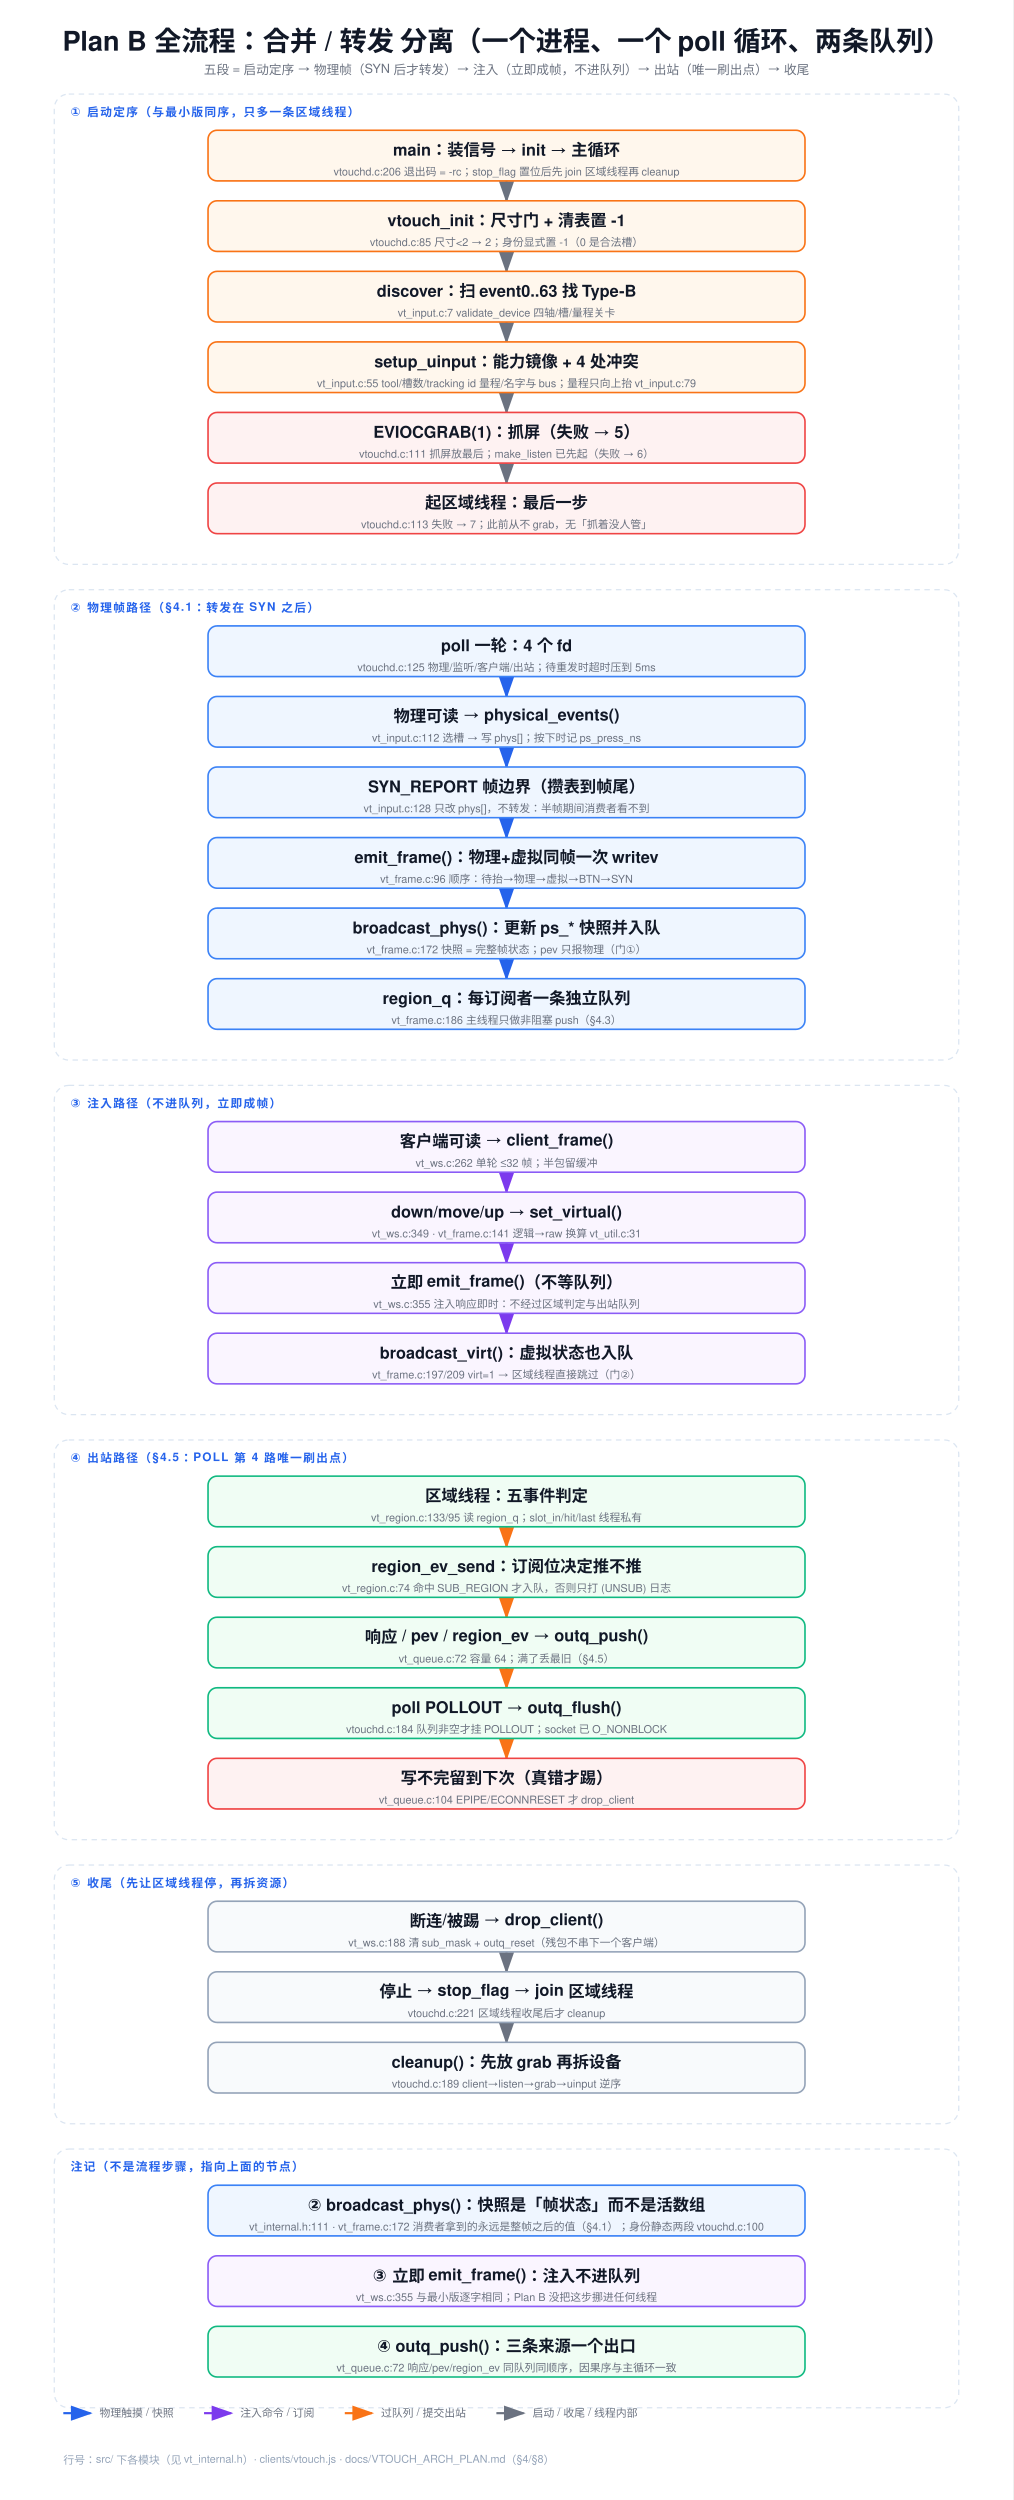
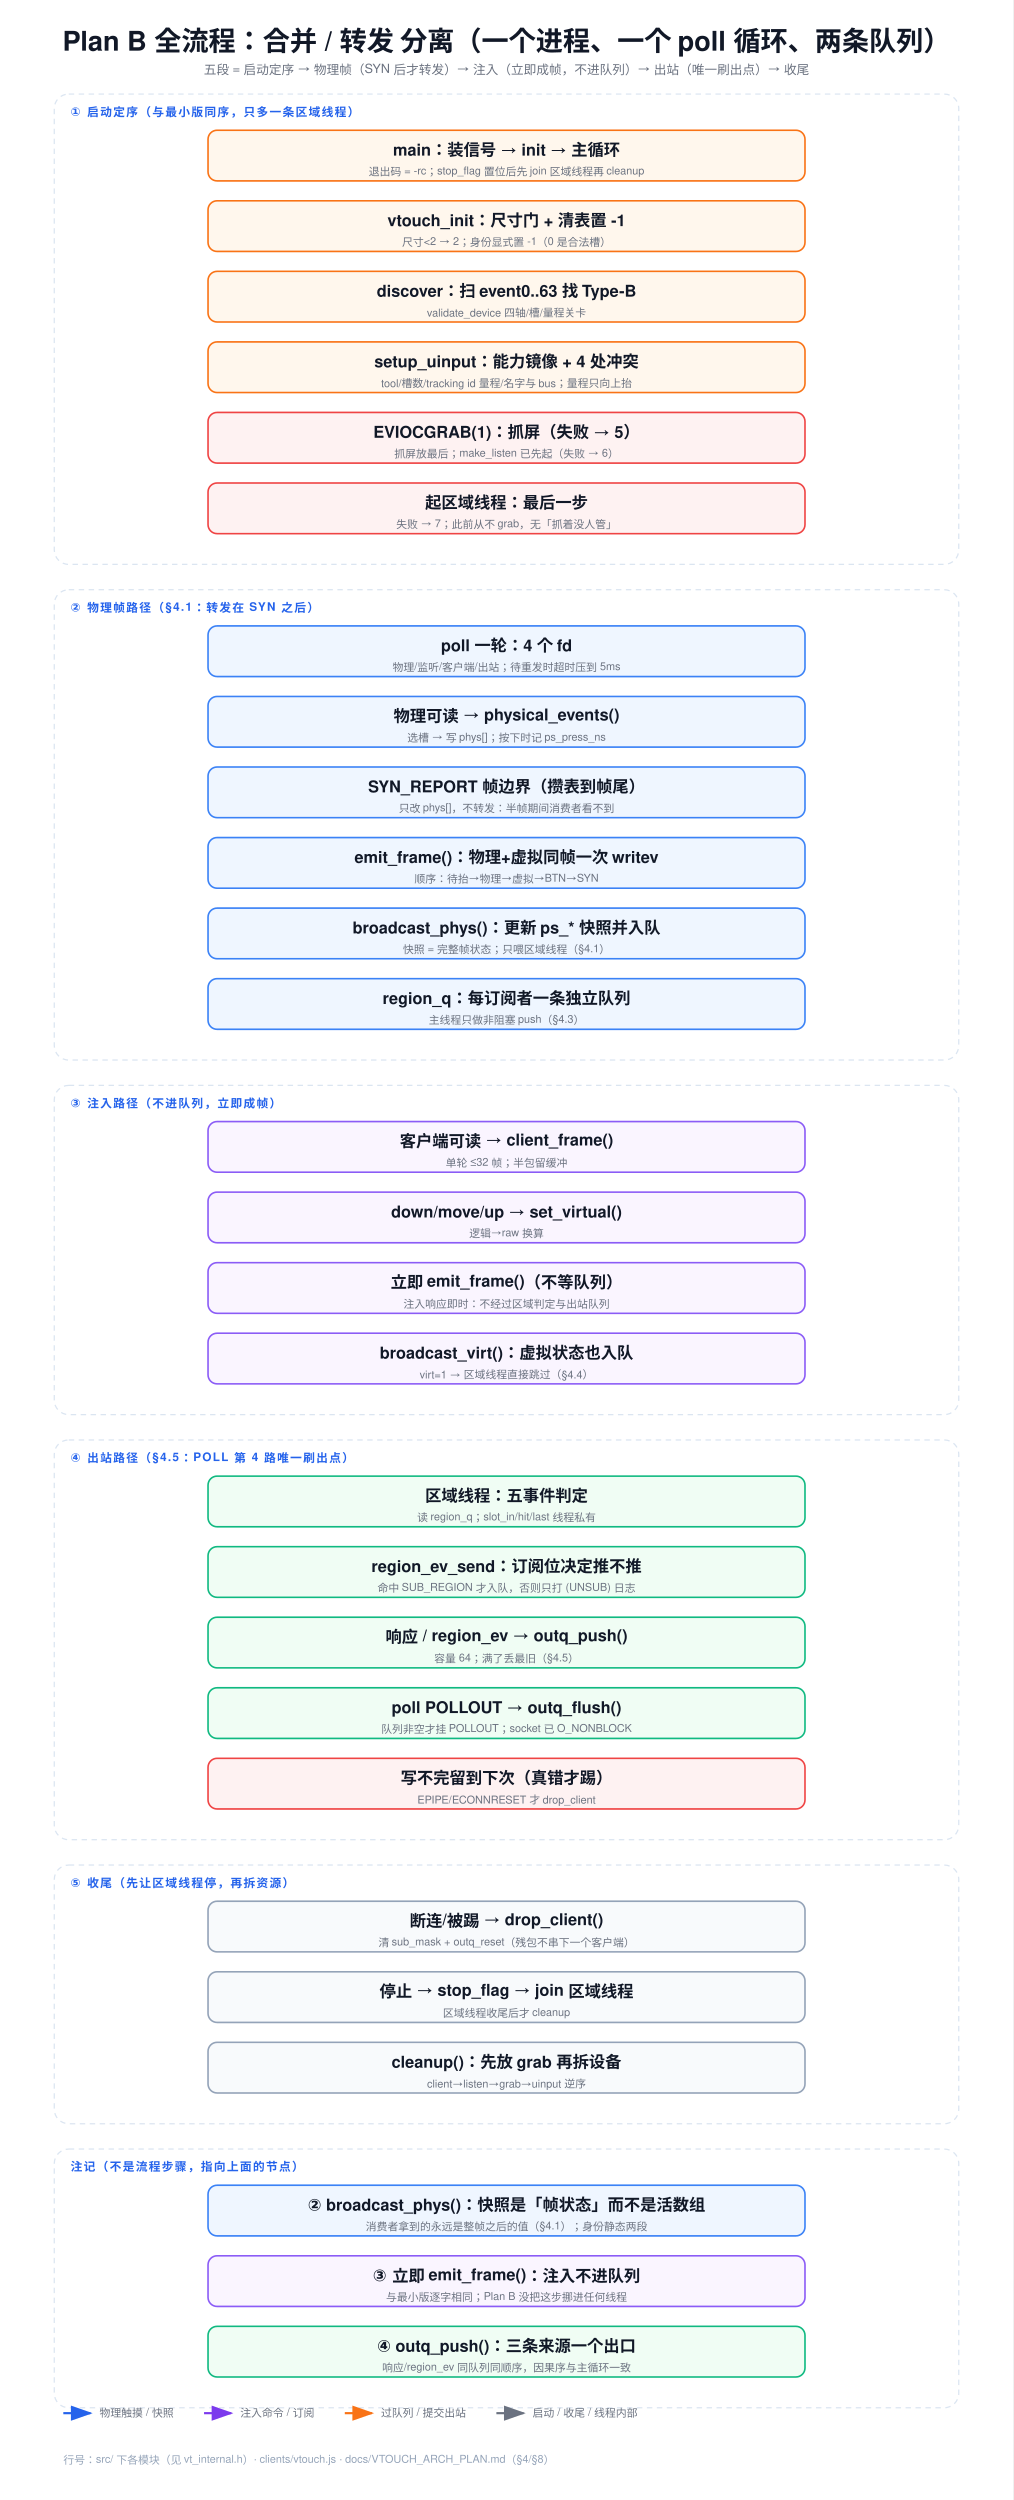
<svg xmlns="http://www.w3.org/2000/svg" viewBox="0 0 1120 2764" width="1120" height="2764" data-generator="fireworks-tech-graph" data-schema-version="1" data-text-metrics="heuristic-v1" data-style-id="1" data-visual-theme="Flat Icon" data-diagram-type="data-flow" data-motion-scene="" data-semantic-profile="generic" data-semantic-valid="true" data-quality-profile="standard" data-max-bends-per-edge="12" data-max-total-bends="100" data-max-route-stretch="5.0" data-max-bridged-crossings="8" data-min-node-gap="0.0" data-min-container-gutter="0.0" data-min-label-clearance="2.0" data-min-segment-length="0.0">
  <defs>
    <marker id="arrowA" markerWidth="10" markerHeight="7" refX="9" refY="3.5" orient="auto">
      <polygon points="0 0, 10 3.5, 0 7" fill="#7c3aed" />
    </marker>
    <marker id="arrowB" markerWidth="10" markerHeight="7" refX="9" refY="3.5" orient="auto">
      <polygon points="0 0, 10 3.5, 0 7" fill="#10b981" />
    </marker>
    <marker id="arrowC" markerWidth="10" markerHeight="7" refX="9" refY="3.5" orient="auto">
      <polygon points="0 0, 10 3.5, 0 7" fill="#2563eb" />
    </marker>
    <marker id="arrowE" markerWidth="10" markerHeight="7" refX="9" refY="3.5" orient="auto">
      <polygon points="0 0, 10 3.5, 0 7" fill="#f97316" />
    </marker>
    <marker id="arrowF" markerWidth="10" markerHeight="7" refX="9" refY="3.5" orient="auto">
      <polygon points="0 0, 10 3.5, 0 7" fill="#7c3aed" />
    </marker>
    <marker id="arrowG" markerWidth="10" markerHeight="7" refX="9" refY="3.5" orient="auto">
      <polygon points="0 0, 10 3.5, 0 7" fill="#ef4444" />
    </marker>
    <marker id="arrowH" markerWidth="10" markerHeight="7" refX="9" refY="3.5" orient="auto">
      <polygon points="0 0, 10 3.5, 0 7" fill="#6b7280" />
    </marker>
    <filter id="shadowSoft" x="-20%" y="-20%" width="140%" height="160%">
      <feDropShadow dx="0" dy="3" stdDeviation="6" flood-color="#0f172a" flood-opacity="0.12" />
    </filter>
    <filter id="shadowGlass" x="-20%" y="-20%" width="140%" height="160%">
      <feDropShadow dx="0" dy="10" stdDeviation="16" flood-color="#020617" flood-opacity="0.28" />
    </filter>
    <style>
    text { font-family: 'Helvetica Neue', Helvetica, Arial, 'PingFang SC', 'Microsoft YaHei', 'Microsoft JhengHei', 'SimHei', sans-serif; }
    .title { font-size: 30px; font-weight: 700; fill: #111827; }
    .subtitle { font-size: 14px; font-weight: 500; fill: #6b7280; }
    .section { font-size: 13px; font-weight: 700; fill: #2563eb; letter-spacing: 1.4px; }
    .section-sub { font-size: 12px; font-weight: 500; fill: #94a3b8; }
    .node-title { font-weight: 700; fill: #111827; }
    .node-sub { font-size: 12px; font-weight: 500; fill: #6b7280; }
    .node-type { font-size: 12px; font-weight: 700; fill: #9ca3af; letter-spacing: 0.08em; }
    .arrow-label { font-size: 12px; font-weight: 600; fill: #6b7280; }
    .legend { font-size: 12px; font-weight: 500; fill: #6b7280; }
    .footnote { font-size: 12px; font-weight: 500; fill: #94a3b8; }
    .metric-label { font-size: 8.5px; font-weight: 700; fill: #94a3b8; text-transform: uppercase; }
    .metric-value { font-size: 9.5px; font-weight: 700; fill: #111827; }
    </style>
  </defs>
  <rect data-graph-role="background" width="1120.0" height="2764.0" fill="#ffffff" />
  <text x="560.0" y="56" text-anchor="middle" class="title">Plan B 全流程：合并 / 转发 分离（一个进程、一个 poll 循环、两条队列）</text>
  <text x="560.0" y="82" text-anchor="middle" class="subtitle">五段 = 启动定序 → 物理帧（SYN 后才转发）→ 注入（立即成帧，不进队列）→ 出站（唯一刷出点）→ 收尾</text>
  <g id="box1" data-graph-role="container" data-container-id="box1" data-semantic-role="boundary" data-graph-bounds="60,104,1060,624">
    <rect data-graph-role="container" x="60.0" y="104.0" width="1000.0" height="520.0" rx="16.0" fill="none" stroke="#dbe5f1" stroke-width="1.4" stroke-dasharray="6 5" />
    <text x="78.0" y="128.0" class="section">① 启动定序（与最小版同序，只多一条区域线程）</text>
    <rect id="box1-header" data-graph-role="reserved" data-reserved-kind="container-header" x="68" y="110" width="315.22" height="30" fill="none" stroke="none" />
  </g>
  <g id="box2" data-graph-role="container" data-container-id="box2" data-semantic-role="boundary" data-graph-bounds="60,652,1060,1172">
    <rect data-graph-role="container" x="60.0" y="652.0" width="1000.0" height="520.0" rx="16.0" fill="none" stroke="#dbe5f1" stroke-width="1.4" stroke-dasharray="6 5" />
    <text x="78.0" y="676.0" class="section">② 物理帧路径（§4.1：转发在 SYN 之后）</text>
    <rect id="box2-header" data-graph-role="reserved" data-reserved-kind="container-header" x="68" y="658" width="269.98" height="30" fill="none" stroke="none" />
  </g>
  <g id="box3" data-graph-role="container" data-container-id="box3" data-semantic-role="boundary" data-graph-bounds="60,1200,1060,1564">
    <rect data-graph-role="container" x="60.0" y="1200.0" width="1000.0" height="364.0" rx="16.0" fill="none" stroke="#dbe5f1" stroke-width="1.4" stroke-dasharray="6 5" />
    <text x="78.0" y="1224.0" class="section">③ 注入路径（不进队列，立即成帧）</text>
    <rect id="box3-header" data-graph-role="reserved" data-reserved-kind="container-header" x="68" y="1206" width="237.22" height="30" fill="none" stroke="none" />
  </g>
  <g id="box4" data-graph-role="container" data-container-id="box4" data-semantic-role="boundary" data-graph-bounds="60,1592,1060,2034">
    <rect data-graph-role="container" x="60.0" y="1592.0" width="1000.0" height="442.0" rx="16.0" fill="none" stroke="#dbe5f1" stroke-width="1.4" stroke-dasharray="6 5" />
    <text x="78.0" y="1616.0" class="section">④ 出站路径（§4.5：POLL 第 4 路唯一刷出点）</text>
    <rect id="box4-header" data-graph-role="reserved" data-reserved-kind="container-header" x="68" y="1598" width="302.74" height="30" fill="none" stroke="none" />
  </g>
  <g id="box5" data-graph-role="container" data-container-id="box5" data-semantic-role="boundary" data-graph-bounds="60,2062,1060,2348">
    <rect data-graph-role="container" x="60.0" y="2062.0" width="1000.0" height="286.0" rx="16.0" fill="none" stroke="#dbe5f1" stroke-width="1.4" stroke-dasharray="6 5" />
    <text x="78.0" y="2086.0" class="section">⑤ 收尾（先让区域线程停，再拆资源）</text>
    <rect id="box5-header" data-graph-role="reserved" data-reserved-kind="container-header" x="68" y="2068" width="250.22" height="30" fill="none" stroke="none" />
  </g>
  <g id="boxnote" data-graph-role="container" data-container-id="boxnote" data-semantic-role="boundary" data-graph-bounds="60,2376,1060,2662">
    <rect data-graph-role="container" x="60.0" y="2376.0" width="1000.0" height="286.0" rx="16.0" fill="none" stroke="#dbe5f1" stroke-width="1.4" stroke-dasharray="6 5" />
    <text x="78.0" y="2400.0" class="section">注记（不是流程步骤，指向上面的节点）</text>
    <rect id="boxnote-header" data-graph-role="reserved" data-reserved-kind="container-header" x="68" y="2382" width="264" height="30" fill="none" stroke="none" />
  </g>
-   <path id="ar2" data-graph-role="edge" data-edge-id="ar2" data-source="a1" data-target="a2" data-edge-kind="flow" data-topic-id="" data-flow="neutral" data-motion-role="" data-motion-stage="" data-motion-order="" data-protocol="" data-via="" data-critical-path-id="" data-critical-hop="" data-critical-hops="" data-critical="false" data-bends="0" data-route-stretch="1.0" data-bridges="" d="M 560,200 L 560,222" fill="none" stroke="#6b7280" stroke-width="2.4" stroke-linecap="round" stroke-linejoin="round" marker-end="url(#arrowH)" />
-   <path id="ar3" data-graph-role="edge" data-edge-id="ar3" data-source="a2" data-target="a3" data-edge-kind="flow" data-topic-id="" data-flow="neutral" data-motion-role="" data-motion-stage="" data-motion-order="" data-protocol="" data-via="" data-critical-path-id="" data-critical-hop="" data-critical-hops="" data-critical="false" data-bends="0" data-route-stretch="1.0" data-bridges="" d="M 560,278 L 560,300" fill="none" stroke="#6b7280" stroke-width="2.4" stroke-linecap="round" stroke-linejoin="round" marker-end="url(#arrowH)" />
-   <path id="ar4" data-graph-role="edge" data-edge-id="ar4" data-source="a3" data-target="a4" data-edge-kind="flow" data-topic-id="" data-flow="neutral" data-motion-role="" data-motion-stage="" data-motion-order="" data-protocol="" data-via="" data-critical-path-id="" data-critical-hop="" data-critical-hops="" data-critical="false" data-bends="0" data-route-stretch="1.0" data-bridges="" d="M 560,356 L 560,378" fill="none" stroke="#6b7280" stroke-width="2.4" stroke-linecap="round" stroke-linejoin="round" marker-end="url(#arrowH)" />
-   <path id="ar5" data-graph-role="edge" data-edge-id="ar5" data-source="a4" data-target="a5" data-edge-kind="flow" data-topic-id="" data-flow="neutral" data-motion-role="" data-motion-stage="" data-motion-order="" data-protocol="" data-via="" data-critical-path-id="" data-critical-hop="" data-critical-hops="" data-critical="false" data-bends="0" data-route-stretch="1.0" data-bridges="" d="M 560,434 L 560,456" fill="none" stroke="#6b7280" stroke-width="2.4" stroke-linecap="round" stroke-linejoin="round" marker-end="url(#arrowH)" />
-   <path id="ar6" data-graph-role="edge" data-edge-id="ar6" data-source="a5" data-target="a6" data-edge-kind="flow" data-topic-id="" data-flow="neutral" data-motion-role="" data-motion-stage="" data-motion-order="" data-protocol="" data-via="" data-critical-path-id="" data-critical-hop="" data-critical-hops="" data-critical="false" data-bends="0" data-route-stretch="1.0" data-bridges="" d="M 560,512 L 560,534" fill="none" stroke="#6b7280" stroke-width="2.4" stroke-linecap="round" stroke-linejoin="round" marker-end="url(#arrowH)" />
-   <path id="ar8" data-graph-role="edge" data-edge-id="ar8" data-source="b1" data-target="b2" data-edge-kind="flow" data-topic-id="" data-flow="read" data-motion-role="" data-motion-stage="" data-motion-order="" data-protocol="" data-via="" data-critical-path-id="" data-critical-hop="" data-critical-hops="" data-critical="false" data-bends="0" data-route-stretch="1.0" data-bridges="" d="M 560,748 L 560,770" fill="none" stroke="#2563eb" stroke-width="2.4" stroke-linecap="round" stroke-linejoin="round" marker-end="url(#arrowC)" />
-   <path id="ar9" data-graph-role="edge" data-edge-id="ar9" data-source="b2" data-target="b3" data-edge-kind="flow" data-topic-id="" data-flow="read" data-motion-role="" data-motion-stage="" data-motion-order="" data-protocol="" data-via="" data-critical-path-id="" data-critical-hop="" data-critical-hops="" data-critical="false" data-bends="0" data-route-stretch="1.0" data-bridges="" d="M 560,826 L 560,848" fill="none" stroke="#2563eb" stroke-width="2.4" stroke-linecap="round" stroke-linejoin="round" marker-end="url(#arrowC)" />
-   <path id="ar10" data-graph-role="edge" data-edge-id="ar10" data-source="b3" data-target="b4" data-edge-kind="flow" data-topic-id="" data-flow="read" data-motion-role="" data-motion-stage="" data-motion-order="" data-protocol="" data-via="" data-critical-path-id="" data-critical-hop="" data-critical-hops="" data-critical="false" data-bends="0" data-route-stretch="1.0" data-bridges="" d="M 560,904 L 560,926" fill="none" stroke="#2563eb" stroke-width="2.4" stroke-linecap="round" stroke-linejoin="round" marker-end="url(#arrowC)" />
-   <path id="ar11" data-graph-role="edge" data-edge-id="ar11" data-source="b4" data-target="b5" data-edge-kind="flow" data-topic-id="" data-flow="read" data-motion-role="" data-motion-stage="" data-motion-order="" data-protocol="" data-via="" data-critical-path-id="" data-critical-hop="" data-critical-hops="" data-critical="false" data-bends="0" data-route-stretch="1.0" data-bridges="" d="M 560,982 L 560,1004" fill="none" stroke="#2563eb" stroke-width="2.4" stroke-linecap="round" stroke-linejoin="round" marker-end="url(#arrowC)" />
-   <path id="ar12" data-graph-role="edge" data-edge-id="ar12" data-source="b5" data-target="b6" data-edge-kind="flow" data-topic-id="" data-flow="read" data-motion-role="" data-motion-stage="" data-motion-order="" data-protocol="" data-via="" data-critical-path-id="" data-critical-hop="" data-critical-hops="" data-critical="false" data-bends="0" data-route-stretch="1.0" data-bridges="" d="M 560,1060 L 560,1082" fill="none" stroke="#2563eb" stroke-width="2.4" stroke-linecap="round" stroke-linejoin="round" marker-end="url(#arrowC)" />
-   <path id="ar14" data-graph-role="edge" data-edge-id="ar14" data-source="c1" data-target="c2" data-edge-kind="flow" data-topic-id="" data-flow="control" data-motion-role="" data-motion-stage="" data-motion-order="" data-protocol="" data-via="" data-critical-path-id="" data-critical-hop="" data-critical-hops="" data-critical="false" data-bends="0" data-route-stretch="1.0" data-bridges="" d="M 560,1296 L 560,1318" fill="none" stroke="#7c3aed" stroke-width="2.4" stroke-linecap="round" stroke-linejoin="round" marker-end="url(#arrowA)" />
-   <path id="ar15" data-graph-role="edge" data-edge-id="ar15" data-source="c2" data-target="c3" data-edge-kind="flow" data-topic-id="" data-flow="control" data-motion-role="" data-motion-stage="" data-motion-order="" data-protocol="" data-via="" data-critical-path-id="" data-critical-hop="" data-critical-hops="" data-critical="false" data-bends="0" data-route-stretch="1.0" data-bridges="" d="M 560,1374 L 560,1396" fill="none" stroke="#7c3aed" stroke-width="2.4" stroke-linecap="round" stroke-linejoin="round" marker-end="url(#arrowA)" />
-   <path id="ar16" data-graph-role="edge" data-edge-id="ar16" data-source="c3" data-target="c4" data-edge-kind="flow" data-topic-id="" data-flow="control" data-motion-role="" data-motion-stage="" data-motion-order="" data-protocol="" data-via="" data-critical-path-id="" data-critical-hop="" data-critical-hops="" data-critical="false" data-bends="0" data-route-stretch="1.0" data-bridges="" d="M 560,1452 L 560,1474" fill="none" stroke="#7c3aed" stroke-width="2.4" stroke-linecap="round" stroke-linejoin="round" marker-end="url(#arrowA)" />
-   <path id="ar18" data-graph-role="edge" data-edge-id="ar18" data-source="d1" data-target="d2" data-edge-kind="flow" data-topic-id="" data-flow="data" data-motion-role="" data-motion-stage="" data-motion-order="" data-protocol="" data-via="" data-critical-path-id="" data-critical-hop="" data-critical-hops="" data-critical="false" data-bends="0" data-route-stretch="1.0" data-bridges="" d="M 560,1688 L 560,1710" fill="none" stroke="#f97316" stroke-width="2.4" stroke-linecap="round" stroke-linejoin="round" marker-end="url(#arrowE)" />
-   <path id="ar19" data-graph-role="edge" data-edge-id="ar19" data-source="d2" data-target="d3" data-edge-kind="flow" data-topic-id="" data-flow="data" data-motion-role="" data-motion-stage="" data-motion-order="" data-protocol="" data-via="" data-critical-path-id="" data-critical-hop="" data-critical-hops="" data-critical="false" data-bends="0" data-route-stretch="1.0" data-bridges="" d="M 560,1766 L 560,1788" fill="none" stroke="#f97316" stroke-width="2.4" stroke-linecap="round" stroke-linejoin="round" marker-end="url(#arrowE)" />
-   <path id="ar20" data-graph-role="edge" data-edge-id="ar20" data-source="d3" data-target="d4" data-edge-kind="flow" data-topic-id="" data-flow="data" data-motion-role="" data-motion-stage="" data-motion-order="" data-protocol="" data-via="" data-critical-path-id="" data-critical-hop="" data-critical-hops="" data-critical="false" data-bends="0" data-route-stretch="1.0" data-bridges="" d="M 560,1844 L 560,1866" fill="none" stroke="#f97316" stroke-width="2.4" stroke-linecap="round" stroke-linejoin="round" marker-end="url(#arrowE)" />
-   <path id="ar21" data-graph-role="edge" data-edge-id="ar21" data-source="d4" data-target="d5" data-edge-kind="flow" data-topic-id="" data-flow="data" data-motion-role="" data-motion-stage="" data-motion-order="" data-protocol="" data-via="" data-critical-path-id="" data-critical-hop="" data-critical-hops="" data-critical="false" data-bends="0" data-route-stretch="1.0" data-bridges="" d="M 560,1922 L 560,1944" fill="none" stroke="#f97316" stroke-width="2.4" stroke-linecap="round" stroke-linejoin="round" marker-end="url(#arrowE)" />
-   <path id="ar23" data-graph-role="edge" data-edge-id="ar23" data-source="e1" data-target="e2" data-edge-kind="flow" data-topic-id="" data-flow="neutral" data-motion-role="" data-motion-stage="" data-motion-order="" data-protocol="" data-via="" data-critical-path-id="" data-critical-hop="" data-critical-hops="" data-critical="false" data-bends="0" data-route-stretch="1.0" data-bridges="" d="M 560,2158 L 560,2180" fill="none" stroke="#6b7280" stroke-width="2.4" stroke-linecap="round" stroke-linejoin="round" marker-end="url(#arrowH)" />
-   <path id="ar24" data-graph-role="edge" data-edge-id="ar24" data-source="e2" data-target="e3" data-edge-kind="flow" data-topic-id="" data-flow="neutral" data-motion-role="" data-motion-stage="" data-motion-order="" data-protocol="" data-via="" data-critical-path-id="" data-critical-hop="" data-critical-hops="" data-critical="false" data-bends="0" data-route-stretch="1.0" data-bridges="" d="M 560,2236 L 560,2258" fill="none" stroke="#6b7280" stroke-width="2.4" stroke-linecap="round" stroke-linejoin="round" marker-end="url(#arrowH)" />
  <g id="node-a1" data-graph-role="node" data-node-id="a1" data-semantic-role="rect" data-motion-role="" data-motion-stage="" data-motion-order="" data-parent="" data-deployment-id="" data-topic-id="" data-span-id="" data-station-order="" data-status="" data-start-ms="" data-duration-ms="" data-parent-span="" data-graph-bounds="230,144,890,200">
    <rect x="230.0" y="144.0" width="660.0" height="56.0" rx="10.0" fill="#fff7ed" stroke="#f97316" stroke-width="1.8" />
    <text x="560.0" y="172.0" text-anchor="middle" class="node-title" font-size="18.0">main：装信号 → init → 主循环</text>
-     <text x="560.0" y="194.0" text-anchor="middle" class="node-sub">vtouchd.c:206 退出码 = -rc；stop_flag 置位后先 join 区域线程再 cleanup</text>
+     <text x="560.0" y="194.0" text-anchor="middle" class="node-sub">退出码 = -rc；stop_flag 置位后先 join 区域线程再 cleanup</text>
  </g>
  <g id="node-a2" data-graph-role="node" data-node-id="a2" data-semantic-role="rect" data-motion-role="" data-motion-stage="" data-motion-order="" data-parent="" data-deployment-id="" data-topic-id="" data-span-id="" data-station-order="" data-status="" data-start-ms="" data-duration-ms="" data-parent-span="" data-graph-bounds="230,222,890,278">
    <rect x="230.0" y="222.0" width="660.0" height="56.0" rx="10.0" fill="#fff7ed" stroke="#f97316" stroke-width="1.8" />
    <text x="560.0" y="250.0" text-anchor="middle" class="node-title" font-size="18.0">vtouch_init：尺寸门 + 清表置 -1</text>
-     <text x="560.0" y="272.0" text-anchor="middle" class="node-sub">vtouchd.c:85 尺寸&lt;2 → 2；身份显式置 -1（0 是合法槽）</text>
+     <text x="560.0" y="272.0" text-anchor="middle" class="node-sub">尺寸&lt;2 → 2；身份显式置 -1（0 是合法槽）</text>
  </g>
  <g id="node-a3" data-graph-role="node" data-node-id="a3" data-semantic-role="rect" data-motion-role="" data-motion-stage="" data-motion-order="" data-parent="" data-deployment-id="" data-topic-id="" data-span-id="" data-station-order="" data-status="" data-start-ms="" data-duration-ms="" data-parent-span="" data-graph-bounds="230,300,890,356">
    <rect x="230.0" y="300.0" width="660.0" height="56.0" rx="10.0" fill="#fff7ed" stroke="#f97316" stroke-width="1.8" />
    <text x="560.0" y="328.0" text-anchor="middle" class="node-title" font-size="18.0">discover：扫 event0..63 找 Type-B</text>
-     <text x="560.0" y="350.0" text-anchor="middle" class="node-sub">vt_input.c:7 validate_device 四轴/槽/量程关卡</text>
+     <text x="560.0" y="350.0" text-anchor="middle" class="node-sub">validate_device 四轴/槽/量程关卡</text>
  </g>
  <g id="node-a4" data-graph-role="node" data-node-id="a4" data-semantic-role="rect" data-motion-role="" data-motion-stage="" data-motion-order="" data-parent="" data-deployment-id="" data-topic-id="" data-span-id="" data-station-order="" data-status="" data-start-ms="" data-duration-ms="" data-parent-span="" data-graph-bounds="230,378,890,434">
    <rect x="230.0" y="378.0" width="660.0" height="56.0" rx="10.0" fill="#fff7ed" stroke="#f97316" stroke-width="1.8" />
    <text x="560.0" y="406.0" text-anchor="middle" class="node-title" font-size="18.0">setup_uinput：能力镜像 + 4 处冲突</text>
-     <text x="560.0" y="428.0" text-anchor="middle" class="node-sub">vt_input.c:55 tool/槽数/tracking id 量程/名字与 bus；量程只向上抬 vt_input.c:79</text>
+     <text x="560.0" y="428.0" text-anchor="middle" class="node-sub">tool/槽数/tracking id 量程/名字与 bus；量程只向上抬</text>
  </g>
  <g id="node-a5" data-graph-role="node" data-node-id="a5" data-semantic-role="rect" data-motion-role="" data-motion-stage="" data-motion-order="" data-parent="" data-deployment-id="" data-topic-id="" data-span-id="" data-station-order="" data-status="" data-start-ms="" data-duration-ms="" data-parent-span="" data-graph-bounds="230,456,890,512">
    <rect x="230.0" y="456.0" width="660.0" height="56.0" rx="10.0" fill="#fef2f2" stroke="#ef4444" stroke-width="1.8" />
    <text x="560.0" y="484.0" text-anchor="middle" class="node-title" font-size="18.0">EVIOCGRAB(1)：抓屏（失败 → 5）</text>
-     <text x="560.0" y="506.0" text-anchor="middle" class="node-sub">vtouchd.c:111 抓屏放最后；make_listen 已先起（失败 → 6）</text>
+     <text x="560.0" y="506.0" text-anchor="middle" class="node-sub">抓屏放最后；make_listen 已先起（失败 → 6）</text>
  </g>
  <g id="node-a6" data-graph-role="node" data-node-id="a6" data-semantic-role="rect" data-motion-role="" data-motion-stage="" data-motion-order="" data-parent="" data-deployment-id="" data-topic-id="" data-span-id="" data-station-order="" data-status="" data-start-ms="" data-duration-ms="" data-parent-span="" data-graph-bounds="230,534,890,590">
    <rect x="230.0" y="534.0" width="660.0" height="56.0" rx="10.0" fill="#fef2f2" stroke="#ef4444" stroke-width="1.8" />
    <text x="560.0" y="562.0" text-anchor="middle" class="node-title" font-size="18.0">起区域线程：最后一步</text>
-     <text x="560.0" y="584.0" text-anchor="middle" class="node-sub">vtouchd.c:113 失败 → 7；此前从不 grab，无「抓着没人管」</text>
+     <text x="560.0" y="584.0" text-anchor="middle" class="node-sub">失败 → 7；此前从不 grab，无「抓着没人管」</text>
  </g>
  <g id="node-b1" data-graph-role="node" data-node-id="b1" data-semantic-role="rect" data-motion-role="" data-motion-stage="" data-motion-order="" data-parent="" data-deployment-id="" data-topic-id="" data-span-id="" data-station-order="" data-status="" data-start-ms="" data-duration-ms="" data-parent-span="" data-graph-bounds="230,692,890,748">
    <rect x="230.0" y="692.0" width="660.0" height="56.0" rx="10.0" fill="#eff6ff" stroke="#3b82f6" stroke-width="1.8" />
    <text x="560.0" y="720.0" text-anchor="middle" class="node-title" font-size="18.0">poll 一轮：4 个 fd</text>
-     <text x="560.0" y="742.0" text-anchor="middle" class="node-sub">vtouchd.c:125 物理/监听/客户端/出站；待重发时超时压到 5ms</text>
+     <text x="560.0" y="742.0" text-anchor="middle" class="node-sub">物理/监听/客户端/出站；待重发时超时压到 5ms</text>
  </g>
  <g id="node-b2" data-graph-role="node" data-node-id="b2" data-semantic-role="rect" data-motion-role="" data-motion-stage="" data-motion-order="" data-parent="" data-deployment-id="" data-topic-id="" data-span-id="" data-station-order="" data-status="" data-start-ms="" data-duration-ms="" data-parent-span="" data-graph-bounds="230,770,890,826">
    <rect x="230.0" y="770.0" width="660.0" height="56.0" rx="10.0" fill="#eff6ff" stroke="#3b82f6" stroke-width="1.8" />
    <text x="560.0" y="798.0" text-anchor="middle" class="node-title" font-size="18.0">物理可读 → physical_events()</text>
-     <text x="560.0" y="820.0" text-anchor="middle" class="node-sub">vt_input.c:112 选槽 → 写 phys[]；按下时记 ps_press_ns</text>
+     <text x="560.0" y="820.0" text-anchor="middle" class="node-sub">选槽 → 写 phys[]；按下时记 ps_press_ns</text>
  </g>
  <g id="node-b3" data-graph-role="node" data-node-id="b3" data-semantic-role="rect" data-motion-role="" data-motion-stage="" data-motion-order="" data-parent="" data-deployment-id="" data-topic-id="" data-span-id="" data-station-order="" data-status="" data-start-ms="" data-duration-ms="" data-parent-span="" data-graph-bounds="230,848,890,904">
    <rect x="230.0" y="848.0" width="660.0" height="56.0" rx="10.0" fill="#eff6ff" stroke="#3b82f6" stroke-width="1.8" />
    <text x="560.0" y="876.0" text-anchor="middle" class="node-title" font-size="18.0">SYN_REPORT 帧边界（攒表到帧尾）</text>
-     <text x="560.0" y="898.0" text-anchor="middle" class="node-sub">vt_input.c:128 只改 phys[]，不转发：半帧期间消费者看不到</text>
+     <text x="560.0" y="898.0" text-anchor="middle" class="node-sub">只改 phys[]，不转发：半帧期间消费者看不到</text>
  </g>
  <g id="node-b4" data-graph-role="node" data-node-id="b4" data-semantic-role="rect" data-motion-role="" data-motion-stage="" data-motion-order="" data-parent="" data-deployment-id="" data-topic-id="" data-span-id="" data-station-order="" data-status="" data-start-ms="" data-duration-ms="" data-parent-span="" data-graph-bounds="230,926,890,982">
    <rect x="230.0" y="926.0" width="660.0" height="56.0" rx="10.0" fill="#eff6ff" stroke="#3b82f6" stroke-width="1.8" />
    <text x="560.0" y="954.0" text-anchor="middle" class="node-title" font-size="18.0">emit_frame()：物理+虚拟同帧一次 writev</text>
-     <text x="560.0" y="976.0" text-anchor="middle" class="node-sub">vt_frame.c:96 顺序：待抬→物理→虚拟→BTN→SYN</text>
+     <text x="560.0" y="976.0" text-anchor="middle" class="node-sub">顺序：待抬→物理→虚拟→BTN→SYN</text>
  </g>
  <g id="node-b5" data-graph-role="node" data-node-id="b5" data-semantic-role="rect" data-motion-role="" data-motion-stage="" data-motion-order="" data-parent="" data-deployment-id="" data-topic-id="" data-span-id="" data-station-order="" data-status="" data-start-ms="" data-duration-ms="" data-parent-span="" data-graph-bounds="230,1004,890,1060">
    <rect x="230.0" y="1004.0" width="660.0" height="56.0" rx="10.0" fill="#eff6ff" stroke="#3b82f6" stroke-width="1.8" />
    <text x="560.0" y="1032.0" text-anchor="middle" class="node-title" font-size="18.0">broadcast_phys()：更新 ps_* 快照并入队</text>
-     <text x="560.0" y="1054.0" text-anchor="middle" class="node-sub">vt_frame.c:172 快照 = 完整帧状态；pev 只报物理（门①）</text>
+     <text x="560.0" y="1054.0" text-anchor="middle" class="node-sub">快照 = 完整帧状态；只喂区域线程（§4.1）</text>
  </g>
  <g id="node-b6" data-graph-role="node" data-node-id="b6" data-semantic-role="rect" data-motion-role="" data-motion-stage="" data-motion-order="" data-parent="" data-deployment-id="" data-topic-id="" data-span-id="" data-station-order="" data-status="" data-start-ms="" data-duration-ms="" data-parent-span="" data-graph-bounds="230,1082,890,1138">
    <rect x="230.0" y="1082.0" width="660.0" height="56.0" rx="10.0" fill="#eff6ff" stroke="#3b82f6" stroke-width="1.8" />
    <text x="560.0" y="1110.0" text-anchor="middle" class="node-title" font-size="18.0">region_q：每订阅者一条独立队列</text>
-     <text x="560.0" y="1132.0" text-anchor="middle" class="node-sub">vt_frame.c:186 主线程只做非阻塞 push（§4.3）</text>
+     <text x="560.0" y="1132.0" text-anchor="middle" class="node-sub">主线程只做非阻塞 push（§4.3）</text>
  </g>
  <g id="node-c1" data-graph-role="node" data-node-id="c1" data-semantic-role="rect" data-motion-role="" data-motion-stage="" data-motion-order="" data-parent="" data-deployment-id="" data-topic-id="" data-span-id="" data-station-order="" data-status="" data-start-ms="" data-duration-ms="" data-parent-span="" data-graph-bounds="230,1240,890,1296">
    <rect x="230.0" y="1240.0" width="660.0" height="56.0" rx="10.0" fill="#faf5ff" stroke="#8b5cf6" stroke-width="1.8" />
    <text x="560.0" y="1268.0" text-anchor="middle" class="node-title" font-size="18.0">客户端可读 → client_frame()</text>
-     <text x="560.0" y="1290.0" text-anchor="middle" class="node-sub">vt_ws.c:262 单轮 ≤32 帧；半包留缓冲</text>
+     <text x="560.0" y="1290.0" text-anchor="middle" class="node-sub">单轮 ≤32 帧；半包留缓冲</text>
  </g>
  <g id="node-c2" data-graph-role="node" data-node-id="c2" data-semantic-role="rect" data-motion-role="" data-motion-stage="" data-motion-order="" data-parent="" data-deployment-id="" data-topic-id="" data-span-id="" data-station-order="" data-status="" data-start-ms="" data-duration-ms="" data-parent-span="" data-graph-bounds="230,1318,890,1374">
    <rect x="230.0" y="1318.0" width="660.0" height="56.0" rx="10.0" fill="#faf5ff" stroke="#8b5cf6" stroke-width="1.8" />
    <text x="560.0" y="1346.0" text-anchor="middle" class="node-title" font-size="18.0">down/move/up → set_virtual()</text>
-     <text x="560.0" y="1368.0" text-anchor="middle" class="node-sub">vt_ws.c:349 · vt_frame.c:141 逻辑→raw 换算 vt_util.c:31</text>
+     <text x="560.0" y="1368.0" text-anchor="middle" class="node-sub">逻辑→raw 换算</text>
  </g>
  <g id="node-c3" data-graph-role="node" data-node-id="c3" data-semantic-role="rect" data-motion-role="" data-motion-stage="" data-motion-order="" data-parent="" data-deployment-id="" data-topic-id="" data-span-id="" data-station-order="" data-status="" data-start-ms="" data-duration-ms="" data-parent-span="" data-graph-bounds="230,1396,890,1452">
    <rect x="230.0" y="1396.0" width="660.0" height="56.0" rx="10.0" fill="#faf5ff" stroke="#8b5cf6" stroke-width="1.8" />
    <text x="560.0" y="1424.0" text-anchor="middle" class="node-title" font-size="18.0">立即 emit_frame()（不等队列）</text>
-     <text x="560.0" y="1446.0" text-anchor="middle" class="node-sub">vt_ws.c:355 注入响应即时：不经过区域判定与出站队列</text>
+     <text x="560.0" y="1446.0" text-anchor="middle" class="node-sub">注入响应即时：不经过区域判定与出站队列</text>
  </g>
  <g id="node-c4" data-graph-role="node" data-node-id="c4" data-semantic-role="rect" data-motion-role="" data-motion-stage="" data-motion-order="" data-parent="" data-deployment-id="" data-topic-id="" data-span-id="" data-station-order="" data-status="" data-start-ms="" data-duration-ms="" data-parent-span="" data-graph-bounds="230,1474,890,1530">
    <rect x="230.0" y="1474.0" width="660.0" height="56.0" rx="10.0" fill="#faf5ff" stroke="#8b5cf6" stroke-width="1.8" />
    <text x="560.0" y="1502.0" text-anchor="middle" class="node-title" font-size="18.0">broadcast_virt()：虚拟状态也入队</text>
-     <text x="560.0" y="1524.0" text-anchor="middle" class="node-sub">vt_frame.c:197/209 virt=1 → 区域线程直接跳过（门②）</text>
+     <text x="560.0" y="1524.0" text-anchor="middle" class="node-sub">virt=1 → 区域线程直接跳过（§4.4）</text>
  </g>
  <g id="node-d1" data-graph-role="node" data-node-id="d1" data-semantic-role="rect" data-motion-role="" data-motion-stage="" data-motion-order="" data-parent="" data-deployment-id="" data-topic-id="" data-span-id="" data-station-order="" data-status="" data-start-ms="" data-duration-ms="" data-parent-span="" data-graph-bounds="230,1632,890,1688">
    <rect x="230.0" y="1632.0" width="660.0" height="56.0" rx="10.0" fill="#f0fdf4" stroke="#10b981" stroke-width="1.8" />
    <text x="560.0" y="1660.0" text-anchor="middle" class="node-title" font-size="18.0">区域线程：五事件判定</text>
-     <text x="560.0" y="1682.0" text-anchor="middle" class="node-sub">vt_region.c:133/95 读 region_q；slot_in/hit/last 线程私有</text>
+     <text x="560.0" y="1682.0" text-anchor="middle" class="node-sub">读 region_q；slot_in/hit/last 线程私有</text>
  </g>
  <g id="node-d2" data-graph-role="node" data-node-id="d2" data-semantic-role="rect" data-motion-role="" data-motion-stage="" data-motion-order="" data-parent="" data-deployment-id="" data-topic-id="" data-span-id="" data-station-order="" data-status="" data-start-ms="" data-duration-ms="" data-parent-span="" data-graph-bounds="230,1710,890,1766">
    <rect x="230.0" y="1710.0" width="660.0" height="56.0" rx="10.0" fill="#f0fdf4" stroke="#10b981" stroke-width="1.8" />
    <text x="560.0" y="1738.0" text-anchor="middle" class="node-title" font-size="18.0">region_ev_send：订阅位决定推不推</text>
-     <text x="560.0" y="1760.0" text-anchor="middle" class="node-sub">vt_region.c:74 命中 SUB_REGION 才入队，否则只打 (UNSUB) 日志</text>
+     <text x="560.0" y="1760.0" text-anchor="middle" class="node-sub">命中 SUB_REGION 才入队，否则只打 (UNSUB) 日志</text>
  </g>
  <g id="node-d3" data-graph-role="node" data-node-id="d3" data-semantic-role="rect" data-motion-role="" data-motion-stage="" data-motion-order="" data-parent="" data-deployment-id="" data-topic-id="" data-span-id="" data-station-order="" data-status="" data-start-ms="" data-duration-ms="" data-parent-span="" data-graph-bounds="230,1788,890,1844">
    <rect x="230.0" y="1788.0" width="660.0" height="56.0" rx="10.0" fill="#f0fdf4" stroke="#10b981" stroke-width="1.8" />
-     <text x="560.0" y="1816.0" text-anchor="middle" class="node-title" font-size="18.0">响应 / pev / region_ev → outq_push()</text>
-     <text x="560.0" y="1838.0" text-anchor="middle" class="node-sub">vt_queue.c:72 容量 64；满了丢最旧（§4.5）</text>
+     <text x="560.0" y="1816.0" text-anchor="middle" class="node-title" font-size="18.0">响应 / region_ev → outq_push()</text>
+     <text x="560.0" y="1838.0" text-anchor="middle" class="node-sub">容量 64；满了丢最旧（§4.5）</text>
  </g>
  <g id="node-d4" data-graph-role="node" data-node-id="d4" data-semantic-role="rect" data-motion-role="" data-motion-stage="" data-motion-order="" data-parent="" data-deployment-id="" data-topic-id="" data-span-id="" data-station-order="" data-status="" data-start-ms="" data-duration-ms="" data-parent-span="" data-graph-bounds="230,1866,890,1922">
    <rect x="230.0" y="1866.0" width="660.0" height="56.0" rx="10.0" fill="#f0fdf4" stroke="#10b981" stroke-width="1.8" />
    <text x="560.0" y="1894.0" text-anchor="middle" class="node-title" font-size="18.0">poll POLLOUT → outq_flush()</text>
-     <text x="560.0" y="1916.0" text-anchor="middle" class="node-sub">vtouchd.c:184 队列非空才挂 POLLOUT；socket 已 O_NONBLOCK</text>
+     <text x="560.0" y="1916.0" text-anchor="middle" class="node-sub">队列非空才挂 POLLOUT；socket 已 O_NONBLOCK</text>
  </g>
  <g id="node-d5" data-graph-role="node" data-node-id="d5" data-semantic-role="rect" data-motion-role="" data-motion-stage="" data-motion-order="" data-parent="" data-deployment-id="" data-topic-id="" data-span-id="" data-station-order="" data-status="" data-start-ms="" data-duration-ms="" data-parent-span="" data-graph-bounds="230,1944,890,2000">
    <rect x="230.0" y="1944.0" width="660.0" height="56.0" rx="10.0" fill="#fef2f2" stroke="#ef4444" stroke-width="1.8" />
    <text x="560.0" y="1972.0" text-anchor="middle" class="node-title" font-size="18.0">写不完留到下次（真错才踢）</text>
-     <text x="560.0" y="1994.0" text-anchor="middle" class="node-sub">vt_queue.c:104 EPIPE/ECONNRESET 才 drop_client</text>
+     <text x="560.0" y="1994.0" text-anchor="middle" class="node-sub">EPIPE/ECONNRESET 才 drop_client</text>
  </g>
  <g id="node-e1" data-graph-role="node" data-node-id="e1" data-semantic-role="rect" data-motion-role="" data-motion-stage="" data-motion-order="" data-parent="" data-deployment-id="" data-topic-id="" data-span-id="" data-station-order="" data-status="" data-start-ms="" data-duration-ms="" data-parent-span="" data-graph-bounds="230,2102,890,2158">
    <rect x="230.0" y="2102.0" width="660.0" height="56.0" rx="10.0" fill="#f8fafc" stroke="#94a3b8" stroke-width="1.8" />
    <text x="560.0" y="2130.0" text-anchor="middle" class="node-title" font-size="18.0">断连/被踢 → drop_client()</text>
-     <text x="560.0" y="2152.0" text-anchor="middle" class="node-sub">vt_ws.c:188 清 sub_mask + outq_reset（残包不串下一个客户端）</text>
+     <text x="560.0" y="2152.0" text-anchor="middle" class="node-sub">清 sub_mask + outq_reset（残包不串下一个客户端）</text>
  </g>
  <g id="node-e2" data-graph-role="node" data-node-id="e2" data-semantic-role="rect" data-motion-role="" data-motion-stage="" data-motion-order="" data-parent="" data-deployment-id="" data-topic-id="" data-span-id="" data-station-order="" data-status="" data-start-ms="" data-duration-ms="" data-parent-span="" data-graph-bounds="230,2180,890,2236">
    <rect x="230.0" y="2180.0" width="660.0" height="56.0" rx="10.0" fill="#f8fafc" stroke="#94a3b8" stroke-width="1.8" />
    <text x="560.0" y="2208.0" text-anchor="middle" class="node-title" font-size="18.0">停止 → stop_flag → join 区域线程</text>
-     <text x="560.0" y="2230.0" text-anchor="middle" class="node-sub">vtouchd.c:221 区域线程收尾后才 cleanup</text>
+     <text x="560.0" y="2230.0" text-anchor="middle" class="node-sub">区域线程收尾后才 cleanup</text>
  </g>
  <g id="node-e3" data-graph-role="node" data-node-id="e3" data-semantic-role="rect" data-motion-role="" data-motion-stage="" data-motion-order="" data-parent="" data-deployment-id="" data-topic-id="" data-span-id="" data-station-order="" data-status="" data-start-ms="" data-duration-ms="" data-parent-span="" data-graph-bounds="230,2258,890,2314">
    <rect x="230.0" y="2258.0" width="660.0" height="56.0" rx="10.0" fill="#f8fafc" stroke="#94a3b8" stroke-width="1.8" />
    <text x="560.0" y="2286.0" text-anchor="middle" class="node-title" font-size="18.0">cleanup()：先放 grab 再拆设备</text>
-     <text x="560.0" y="2308.0" text-anchor="middle" class="node-sub">vtouchd.c:189 client→listen→grab→uinput 逆序</text>
+     <text x="560.0" y="2308.0" text-anchor="middle" class="node-sub">client→listen→grab→uinput 逆序</text>
  </g>
  <g id="node-z1" data-graph-role="node" data-node-id="z1" data-semantic-role="rect" data-motion-role="" data-motion-stage="" data-motion-order="" data-parent="" data-deployment-id="" data-topic-id="" data-span-id="" data-station-order="" data-status="" data-start-ms="" data-duration-ms="" data-parent-span="" data-graph-bounds="230,2416,890,2472">
    <rect x="230.0" y="2416.0" width="660.0" height="56.0" rx="10.0" fill="#eff6ff" stroke="#3b82f6" stroke-width="1.8" />
    <text x="560.0" y="2444.0" text-anchor="middle" class="node-title" font-size="18.0">② broadcast_phys()：快照是「帧状态」而不是活数组</text>
-     <text x="560.0" y="2466.0" text-anchor="middle" class="node-sub">vt_internal.h:111 · vt_frame.c:172 消费者拿到的永远是整帧之后的值（§4.1）；身份静态两段 vtouchd.c:100</text>
+     <text x="560.0" y="2466.0" text-anchor="middle" class="node-sub">消费者拿到的永远是整帧之后的值（§4.1）；身份静态两段</text>
  </g>
  <g id="node-z2" data-graph-role="node" data-node-id="z2" data-semantic-role="rect" data-motion-role="" data-motion-stage="" data-motion-order="" data-parent="" data-deployment-id="" data-topic-id="" data-span-id="" data-station-order="" data-status="" data-start-ms="" data-duration-ms="" data-parent-span="" data-graph-bounds="230,2494,890,2550">
    <rect x="230.0" y="2494.0" width="660.0" height="56.0" rx="10.0" fill="#faf5ff" stroke="#8b5cf6" stroke-width="1.8" />
    <text x="560.0" y="2522.0" text-anchor="middle" class="node-title" font-size="18.0">③ 立即 emit_frame()：注入不进队列</text>
-     <text x="560.0" y="2544.0" text-anchor="middle" class="node-sub">vt_ws.c:355 与最小版逐字相同；Plan B 没把这步挪进任何线程</text>
+     <text x="560.0" y="2544.0" text-anchor="middle" class="node-sub">与最小版逐字相同；Plan B 没把这步挪进任何线程</text>
  </g>
  <g id="node-z3" data-graph-role="node" data-node-id="z3" data-semantic-role="rect" data-motion-role="" data-motion-stage="" data-motion-order="" data-parent="" data-deployment-id="" data-topic-id="" data-span-id="" data-station-order="" data-status="" data-start-ms="" data-duration-ms="" data-parent-span="" data-graph-bounds="230,2572,890,2628">
    <rect x="230.0" y="2572.0" width="660.0" height="56.0" rx="10.0" fill="#f0fdf4" stroke="#10b981" stroke-width="1.8" />
    <text x="560.0" y="2600.0" text-anchor="middle" class="node-title" font-size="18.0">④ outq_push()：三条来源一个出口</text>
-     <text x="560.0" y="2622.0" text-anchor="middle" class="node-sub">vt_queue.c:72 响应/pev/region_ev 同队列同顺序，因果序与主循环一致</text>
+     <text x="560.0" y="2622.0" text-anchor="middle" class="node-sub">响应/region_ev 同队列同顺序，因果序与主循环一致</text>
  </g>
  <g id="legend" data-graph-role="legend">
    <rect id="legend-zone" data-graph-role="reserved" data-reserved-kind="legend" x="60" y="2654" width="676" height="46" rx="10" fill="none" stroke="none" />
    <line data-graph-role="decoration" x1="70.0" y1="2668.0" x2="100.0" y2="2668.0" stroke="#2563eb" stroke-width="2.4" marker-end="url(#arrowC)" />
    <text data-graph-role="decoration" x="110.0" y="2672.0" class="legend">物理触摸 / 快照</text>
    <line data-graph-role="decoration" x1="225.6" y1="2668.0" x2="255.6" y2="2668.0" stroke="#7c3aed" stroke-width="2.4" marker-end="url(#arrowA)" />
    <text data-graph-role="decoration" x="265.6" y="2672.0" class="legend">注入命令 / 订阅</text>
    <line data-graph-role="decoration" x1="381.2" y1="2668.0" x2="411.2" y2="2668.0" stroke="#f97316" stroke-width="2.4" marker-end="url(#arrowE)" />
    <text data-graph-role="decoration" x="421.2" y="2672.0" class="legend">过队列 / 提交出站</text>
    <line data-graph-role="decoration" x1="548.8" y1="2668.0" x2="578.8" y2="2668.0" stroke="#6b7280" stroke-width="2.4" marker-end="url(#arrowH)" />
    <text data-graph-role="decoration" x="588.8" y="2672.0" class="legend">启动 / 收尾 / 线程内部</text>
  </g>
  <g id="footer" data-graph-role="reserved" data-graph-bounds="70,2712,644,2728">
    <text x="70.0" y="2724.0" class="footnote">行号：src/ 下各模块（见 vt_internal.h）· clients/vtouch.js · docs/VTOUCH_ARCH_PLAN.md（§4/§8）</text>
  </g>
</svg>
